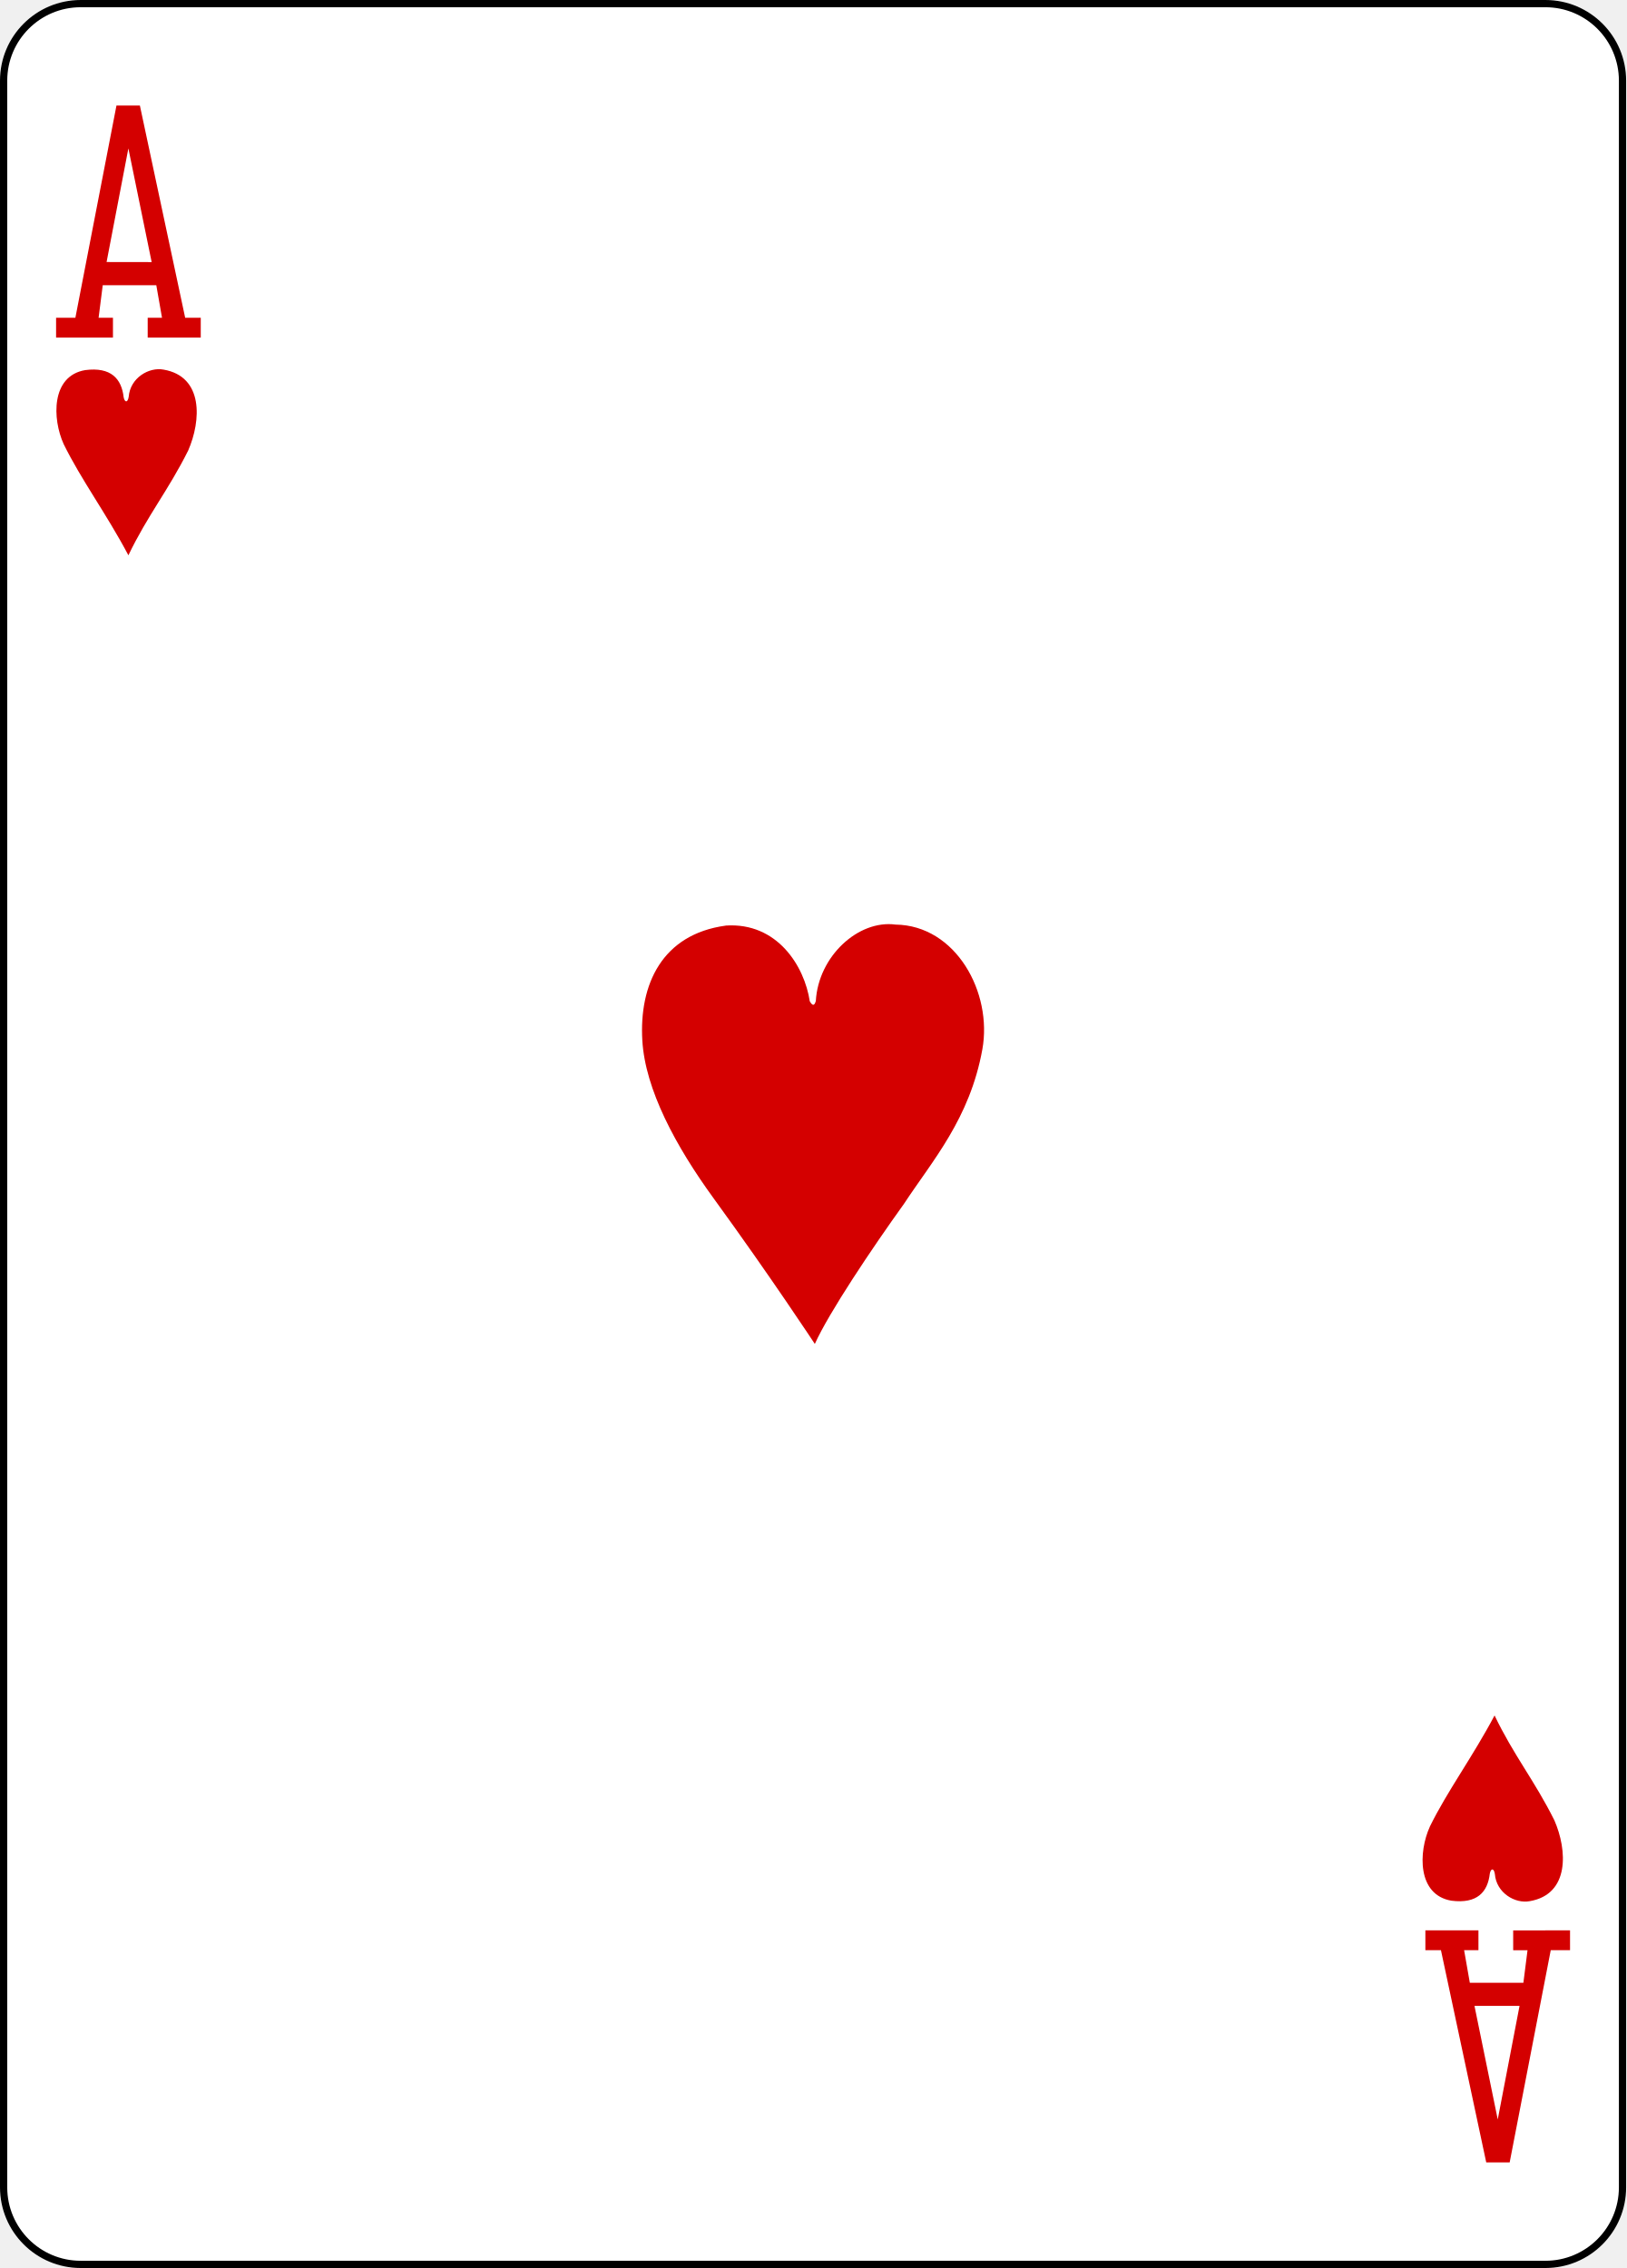
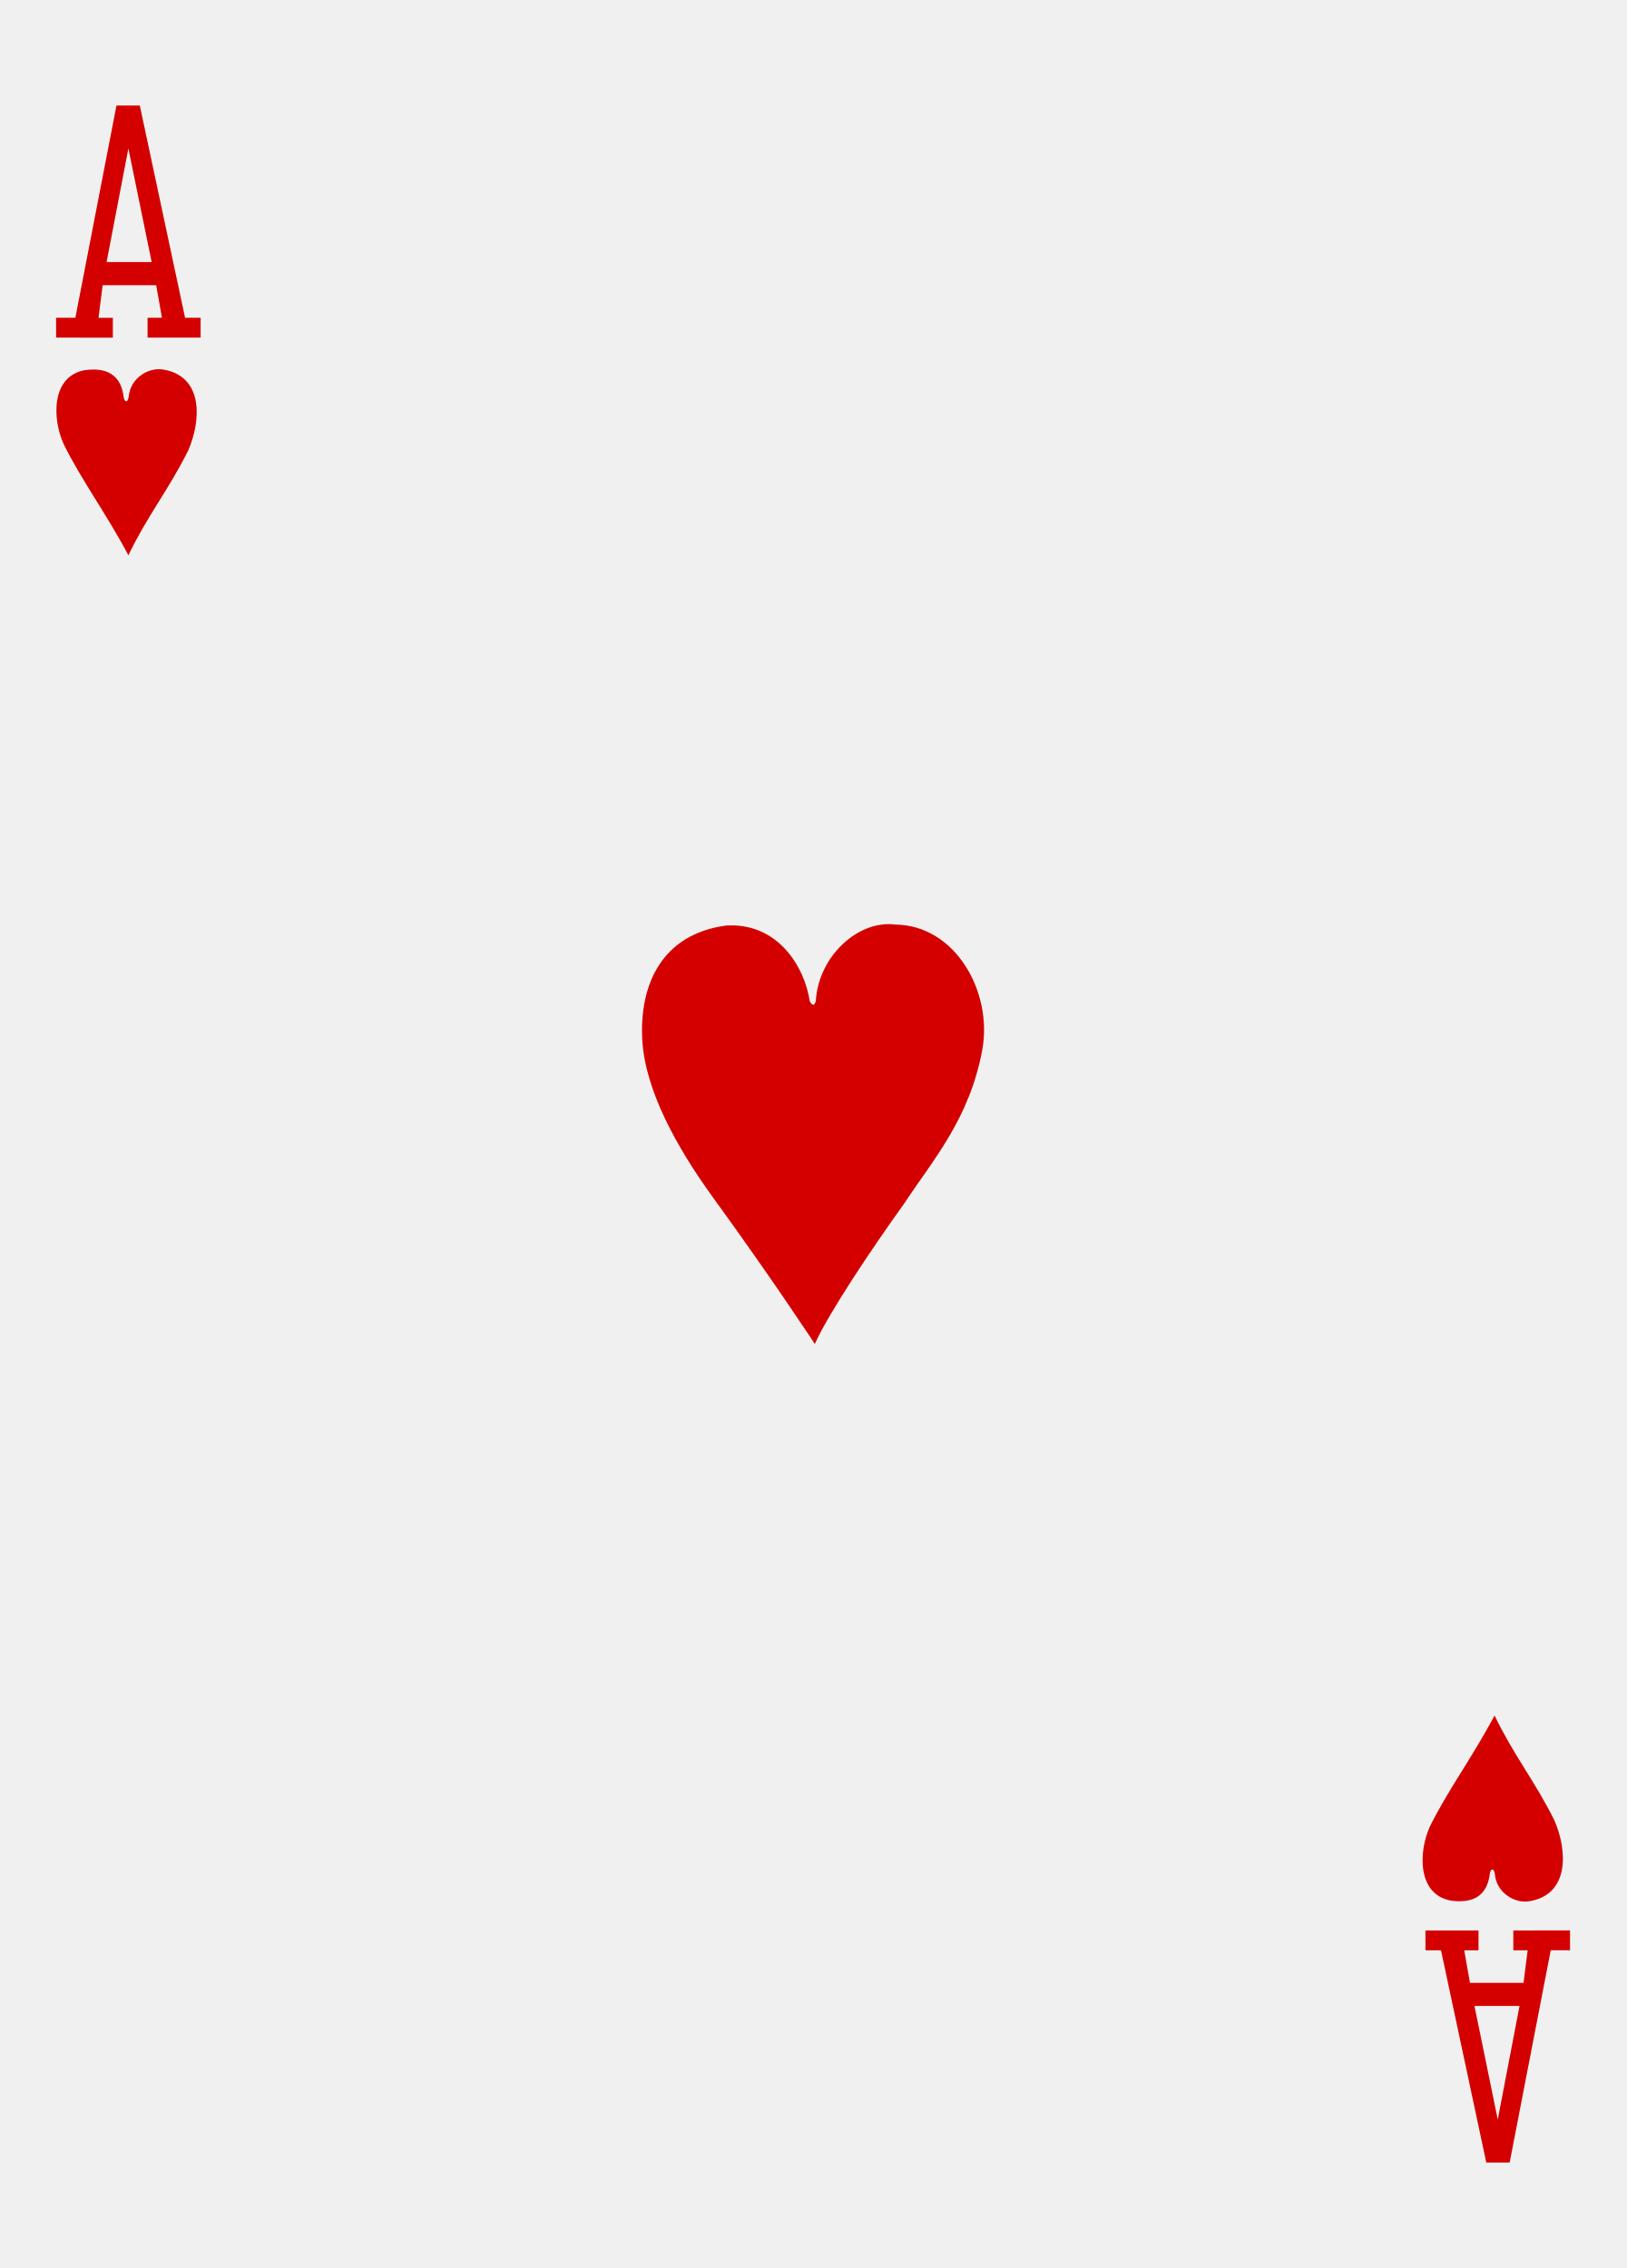
<svg xmlns="http://www.w3.org/2000/svg" width="224.225" height="312.808">
-   <g transform="translate(-6034.202 2747.31)">
-     <rect y="-2746.811" x="6034.701" height="311.811" width="223.228" rx="10.63" ry="10.63" fill="#fff" stroke="#000" stroke-width=".997" />
-     <path d="M6041.936-2700.745v-2.737h2.66l5.665-29.272h3.23l6.245 29.272h2.148v2.737h-7.317v-2.737h1.975l-.787-4.486h-7.387l-.57 4.486h1.98v2.737zm13.178-10.416l-3.21-15.68-3.005 15.67zm195.58 230.09v2.734h-2.66l-5.665 29.273h-3.23l-6.245-29.27h-2.148v-2.737h7.317v2.738h-1.975l.787 4.49h7.386l.57-4.488h-1.977v-2.735zm-13.178 10.413l3.208 15.67 3.007-15.67z" fill="#d40000" />
-   </g>
-   <path d="M8.78 61.253c-1.583-3.473-1.757-9.406 2.97-10.208 3.563-.46 5.012 1.198 5.3 3.74.143.745.562.79.695-.057.205-2.61 2.788-4.132 4.807-3.75 5.526.946 5.204 7.03 3.398 11.156-2.73 5.48-5.6 8.937-8.245 14.452-3.038-5.74-6.507-10.405-8.925-15.333zm91.283 66.404c7.144-.474 10.868 5.628 11.595 10.437.433.764.67.548.837-.043.35-6.17 5.875-11.22 10.992-10.53 8.328.11 13.39 9.38 11.967 17.22-1.74 9.59-6.9 15.35-10.808 21.3-4.42 6.15-10.373 15.04-12.29 19.318 0 0-6.048-9.204-13.917-20.03-5.27-7.237-9.48-15.08-9.87-21.834-.45-7.716 2.72-14.632 11.49-15.83zM197.16 251.94c-1.584 3.472-1.757 9.405 2.97 10.208 3.563.458 5.012-1.198 5.3-3.742.143-.743.562-.79.695.058.205 2.61 2.787 4.133 4.807 3.75 5.526-.945 5.204-7.028 3.398-11.155-2.73-5.48-5.6-8.94-8.245-14.46-3.038 5.74-6.507 10.404-8.926 15.332z" fill="#d40000" />
+   <path d="M7.734 46.564v-2.737h2.66l5.665-29.27h3.22l6.24 29.27h2.144v2.737H20.35v-2.737h1.977l-.787-4.486h-7.386l-.57 4.49h1.977v2.74zm13.178-10.416l-3.21-15.67-3.006 15.67zM216.49 266.244v2.737h-2.66l-5.664 29.28h-3.223l-6.243-29.27h-2.147v-2.74h7.318v2.738h-1.97l.79 4.486h7.387l.57-4.485h-1.977v-2.737zm-13.177 10.416l3.21 15.67 3.006-15.67zM8.78 61.253c-1.583-3.473-1.757-9.406 2.97-10.208 3.563-.46 5.012 1.198 5.3 3.74.143.745.562.79.695-.057.205-2.61 2.788-4.132 4.807-3.75 5.526.946 5.204 7.03 3.398 11.156-2.73 5.48-5.6 8.937-8.245 14.452-3.038-5.74-6.507-10.405-8.925-15.333zm91.283 66.404c7.144-.474 10.868 5.628 11.595 10.437.433.764.67.548.837-.043.35-6.17 5.875-11.22 10.992-10.53 8.328.11 13.39 9.38 11.967 17.22-1.74 9.59-6.9 15.35-10.808 21.3-4.42 6.15-10.373 15.04-12.29 19.318 0 0-6.048-9.204-13.917-20.03-5.27-7.237-9.48-15.08-9.87-21.834-.45-7.716 2.72-14.632 11.49-15.83zM197.16 251.94c-1.584 3.472-1.757 9.405 2.97 10.208 3.563.458 5.012-1.198 5.3-3.742.143-.743.562-.79.695.058.205 2.61 2.787 4.133 4.807 3.75 5.526-.945 5.204-7.028 3.398-11.155-2.73-5.48-5.6-8.94-8.245-14.46-3.038 5.74-6.507 10.404-8.926 15.332z" fill="#d40000" />
</svg>
